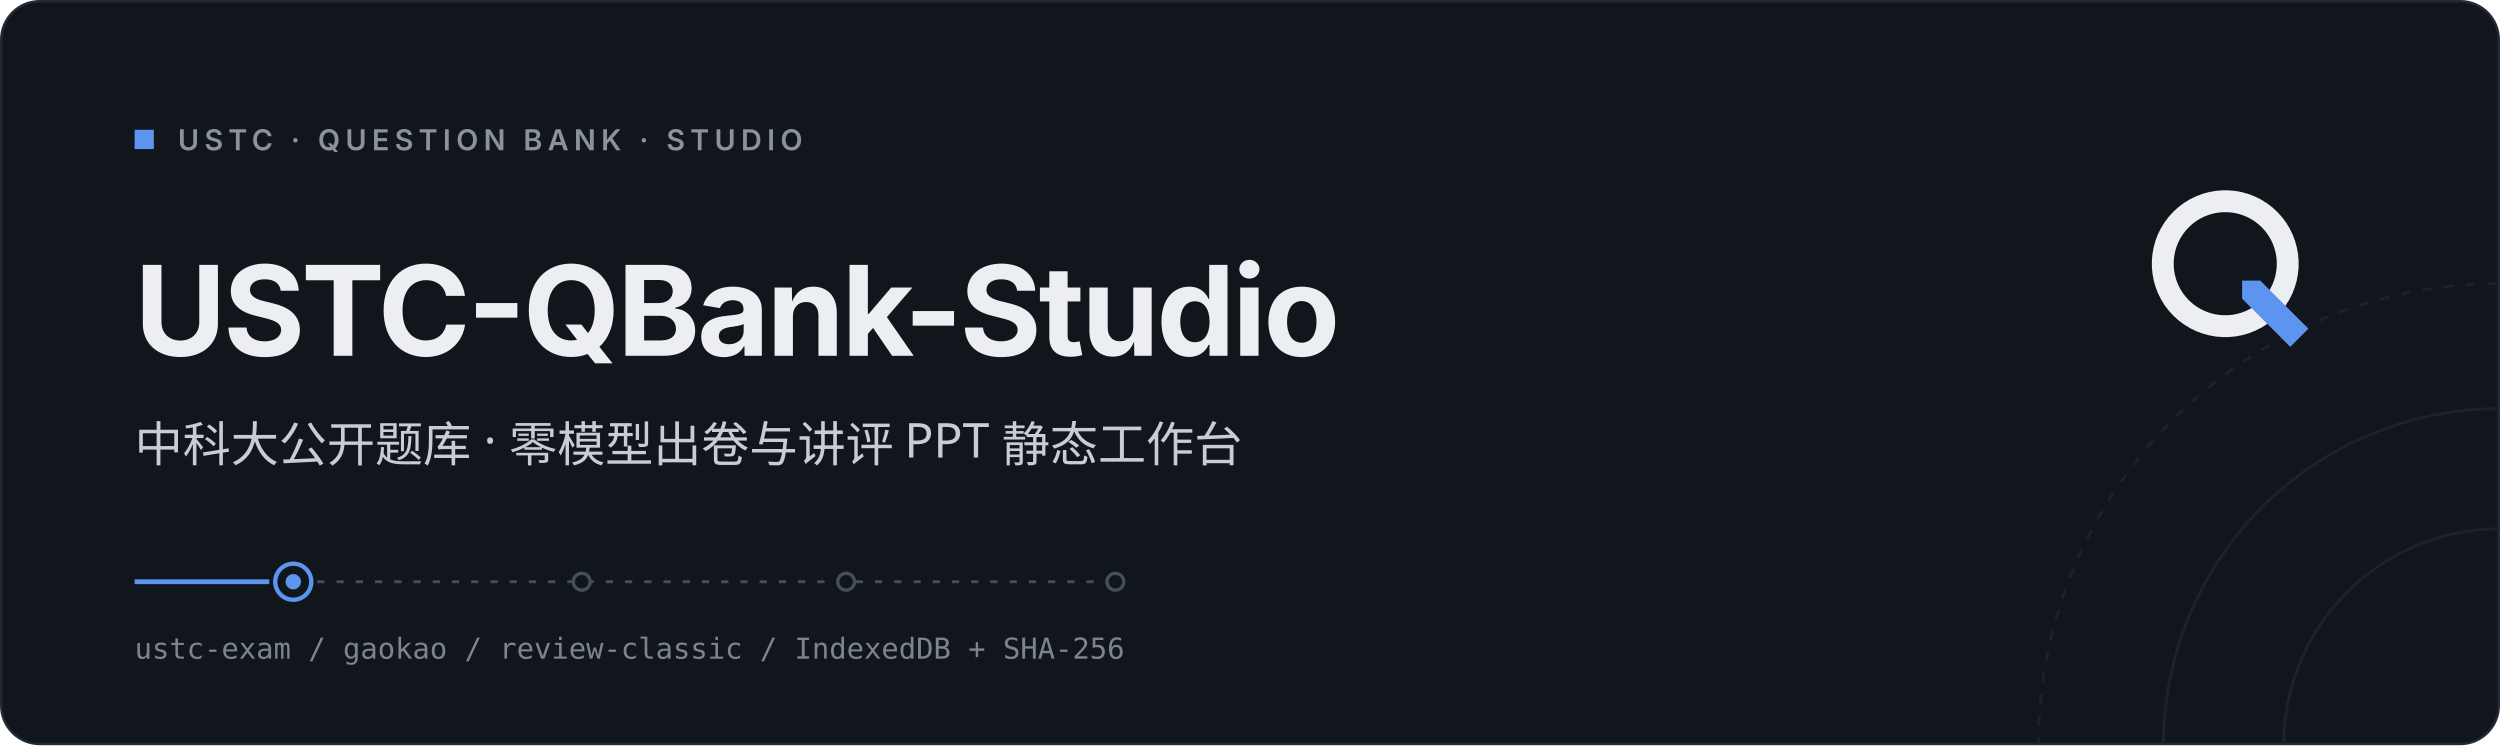
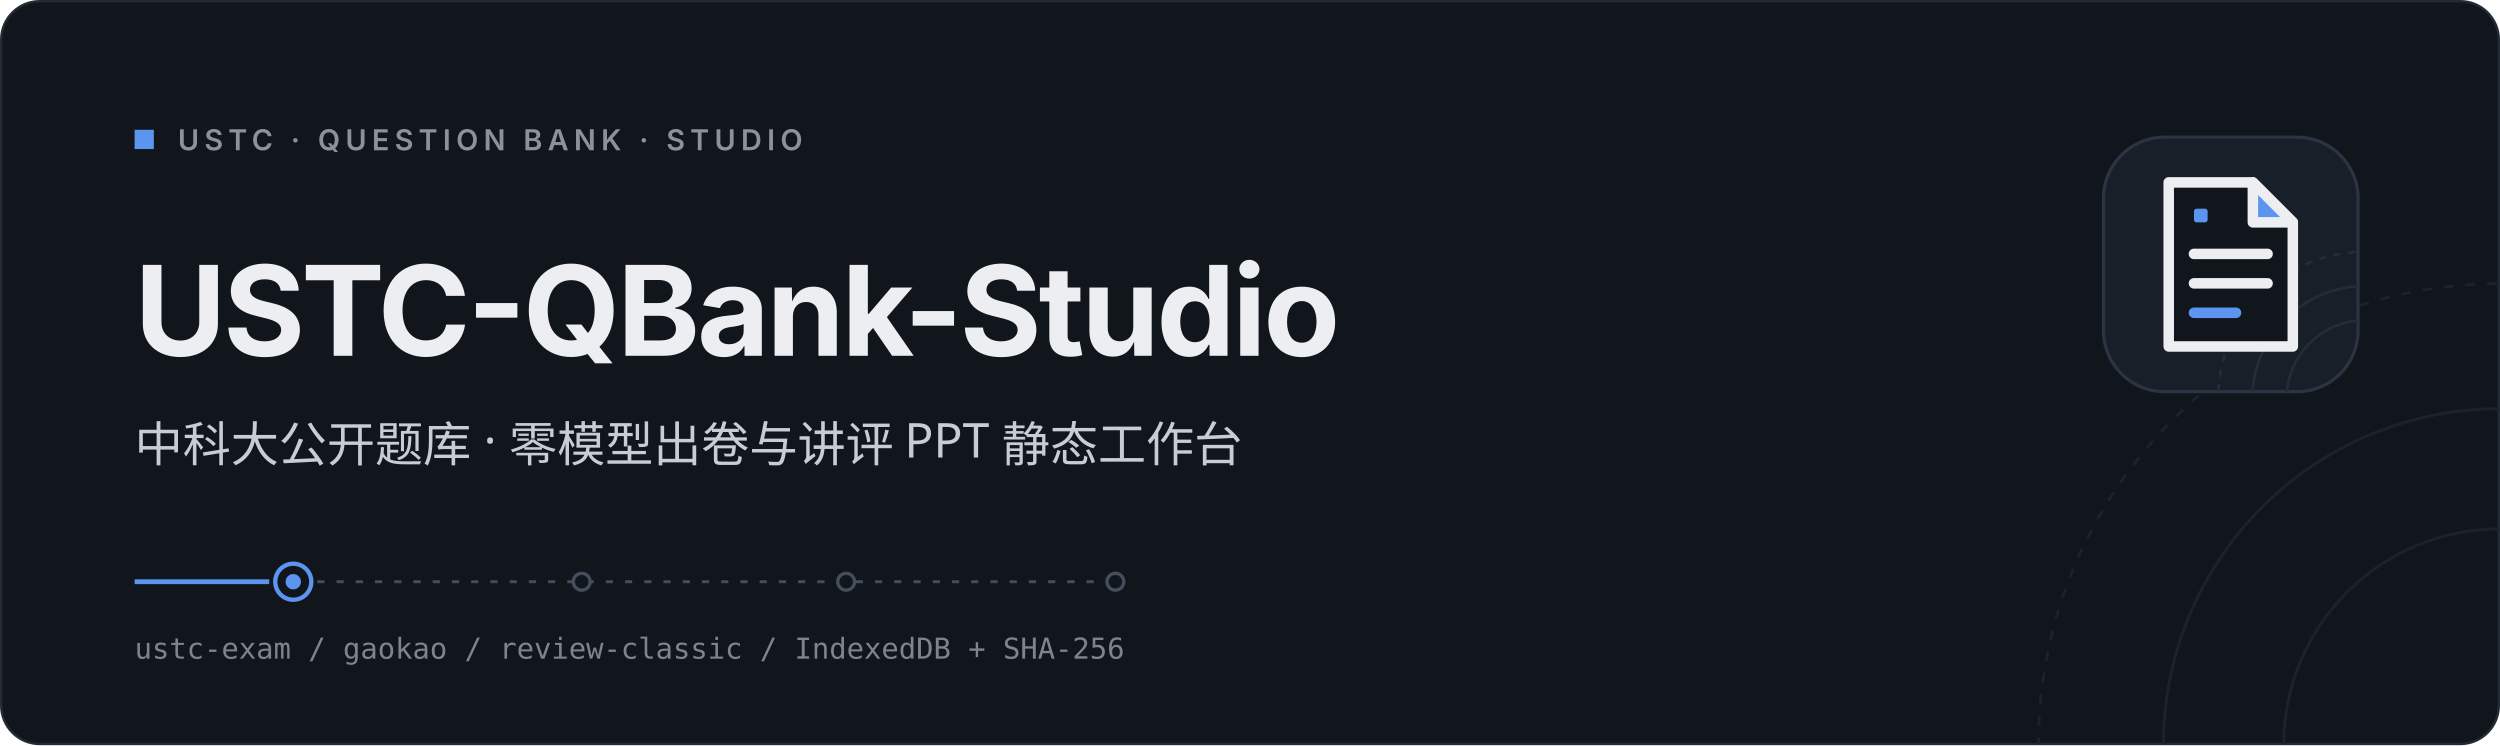
<svg xmlns="http://www.w3.org/2000/svg" viewBox="0 0 1040 310" width="1040" height="310">
  <rect x="0.5" y="0.5" width="1039" height="309" rx="16" fill="#11161D" stroke="#232A33" />
  <clipPath id="card">
    <rect x="0.5" y="0.5" width="1039" height="309" rx="16" />
  </clipPath>
  <g clip-path="url(#card)" fill="none" stroke="#1B222B" stroke-width="1.2">
    <circle cx="1040" cy="310" r="90" />
    <circle cx="1040" cy="310" r="140" />
    <circle cx="1040" cy="310" r="192" stroke-dasharray="3 6" stroke-linecap="round" />
  </g>
  <rect x="56" y="54" width="8" height="8" fill="#5B95F0" />
  <text x="74" y="62.5" font-family="Inter, -apple-system, BlinkMacSystemFont, 'Segoe UI', sans-serif" font-size="12" font-weight="600" letter-spacing="2.2" fill="#8B929B">USTC · QUESTION BANK · STUDIO</text>
-   <g transform="translate(888, 72) scale(2.6)">
-     <path d="M20.24 22.69A10 10 0 1 1 22.69 20.24" stroke="#ECEEF1" stroke-width="3.5" fill="none" stroke-linecap="butt" />
-     <path d="M17.2 17.2L20.1 17.2L27.8 24.9L24.9 27.8L17.2 20.1Z" fill="#5B95F0" />
+   <clipPath id="logo-badge">
+     <rect x="14" y="14" width="484" height="484" rx="116" />
+   </clipPath>
+   <g transform="translate(872, 54) scale(0.21875)">
+     <rect x="14" y="14" width="484" height="484" rx="116" fill="#181F29" stroke="#2B3442" stroke-width="6" />
+     <g clip-path="url(#logo-badge)" fill="none" stroke="#232C39" stroke-width="5">
+       <circle cx="512" cy="512" r="150" />
+       <circle cx="512" cy="512" r="215" />
+       <circle cx="512" cy="512" r="280" stroke-dasharray="10 18" stroke-linecap="round" />
+     </g>
+     <path d="M138 100 H298 L374 176 V412 H138 Z" fill="#11161D" stroke="#ECEEF1" stroke-width="20" stroke-linejoin="round" />
+     <path d="M298 100 L374 176 H298 Z" fill="#5B95F0" stroke="#ECEEF1" stroke-width="20" stroke-linejoin="round" />
+     <rect x="186" y="150" width="26" height="26" rx="5" fill="#5B95F0" />
+     <line x1="186" y1="236" x2="326" y2="236" stroke="#ECEEF1" stroke-width="20" stroke-linecap="round" />
+     <line x1="186" y1="292" x2="326" y2="292" stroke="#ECEEF1" stroke-width="20" stroke-linecap="round" />
+     <line x1="186" y1="348" x2="266" y2="348" stroke="#5B95F0" stroke-width="20" stroke-linecap="round" />
  </g>
  <text x="56" y="148" font-family="Inter, 'Noto Sans SC', -apple-system, BlinkMacSystemFont, sans-serif" font-size="52" font-weight="700" letter-spacing="-1.2" fill="#ECEEF1">USTC-QBank-Studio</text>
  <text x="56" y="192" font-family="'Noto Sans SC', 'PingFang SC', 'Microsoft YaHei', sans-serif" font-size="20" font-weight="500" fill="#C9CDD3">中科大公开题库 · 零模型出卷与讲评 PPT 静态工作台</text>
  <line x1="56" y1="242" x2="112" y2="242" stroke="#5B95F0" stroke-width="2" />
  <circle cx="122" cy="242" r="7.5" fill="#11161D" stroke="#5B95F0" stroke-width="1.8" />
  <circle cx="122" cy="242" r="3.2" fill="#5B95F0" />
  <line x1="132" y1="242" x2="460" y2="242" stroke="#454E5B" stroke-width="1.2" stroke-dasharray="3 5" />
  <circle cx="242" cy="242" r="3.5" fill="#11161D" stroke="#454E5B" stroke-width="1.4" />
  <circle cx="352" cy="242" r="3.5" fill="#11161D" stroke="#454E5B" stroke-width="1.4" />
  <circle cx="464" cy="242" r="3.5" fill="#11161D" stroke="#454E5B" stroke-width="1.4" />
  <text x="56" y="274" font-family="'JetBrains Mono', ui-monospace, SFMono-Regular, monospace" font-size="12" fill="#7D848D">ustc-exam / gaokao / review-classic / IndexedDB + SHA-256</text>
</svg>
